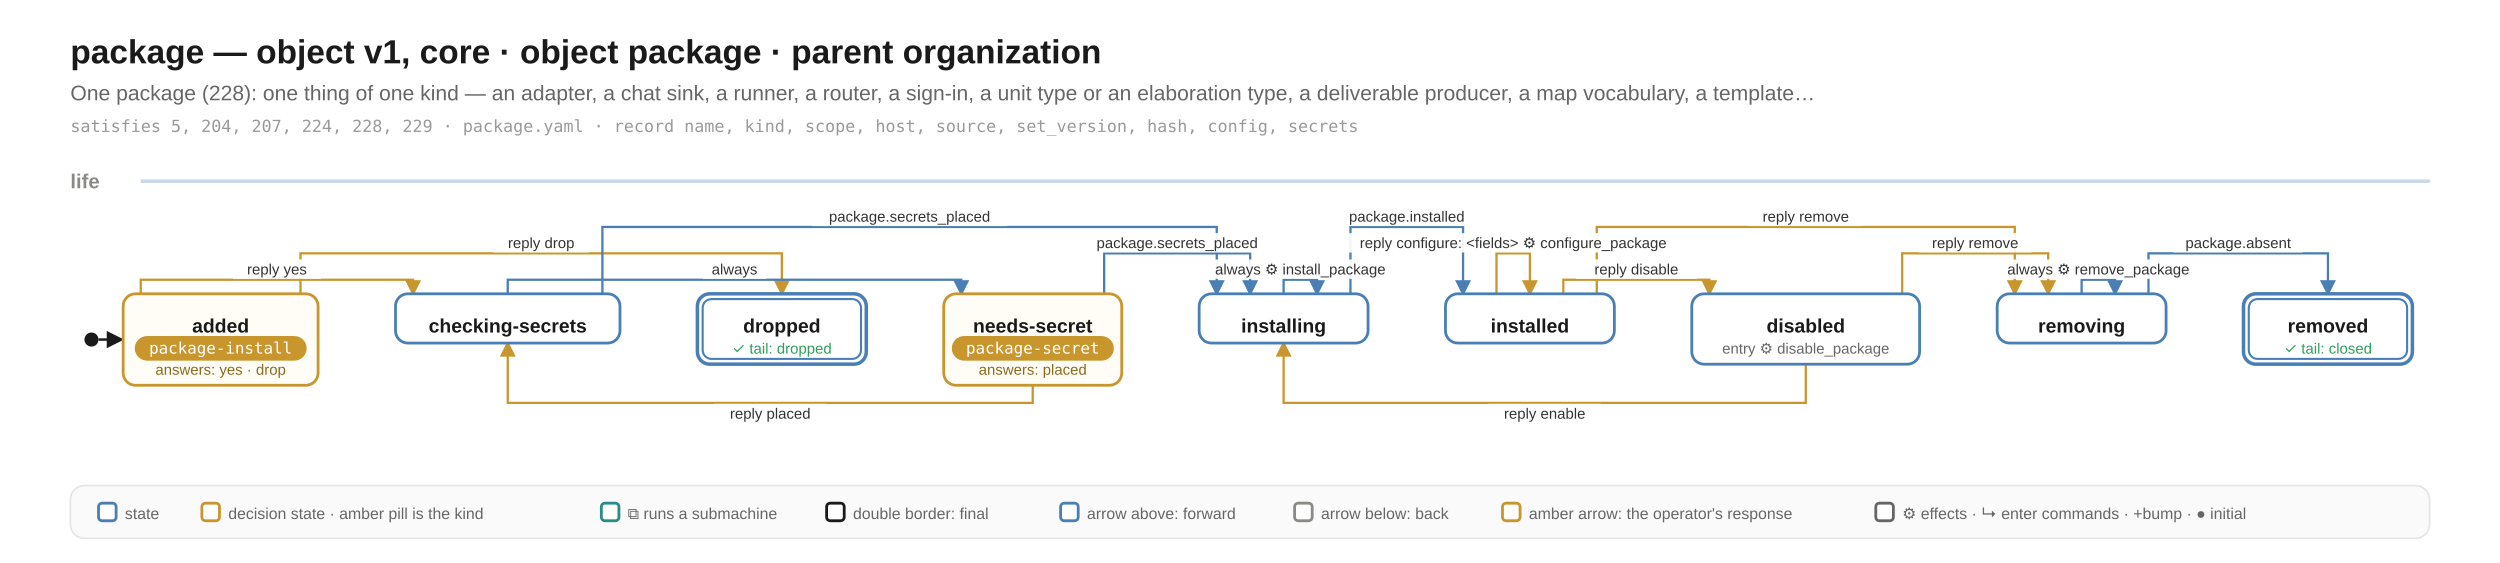
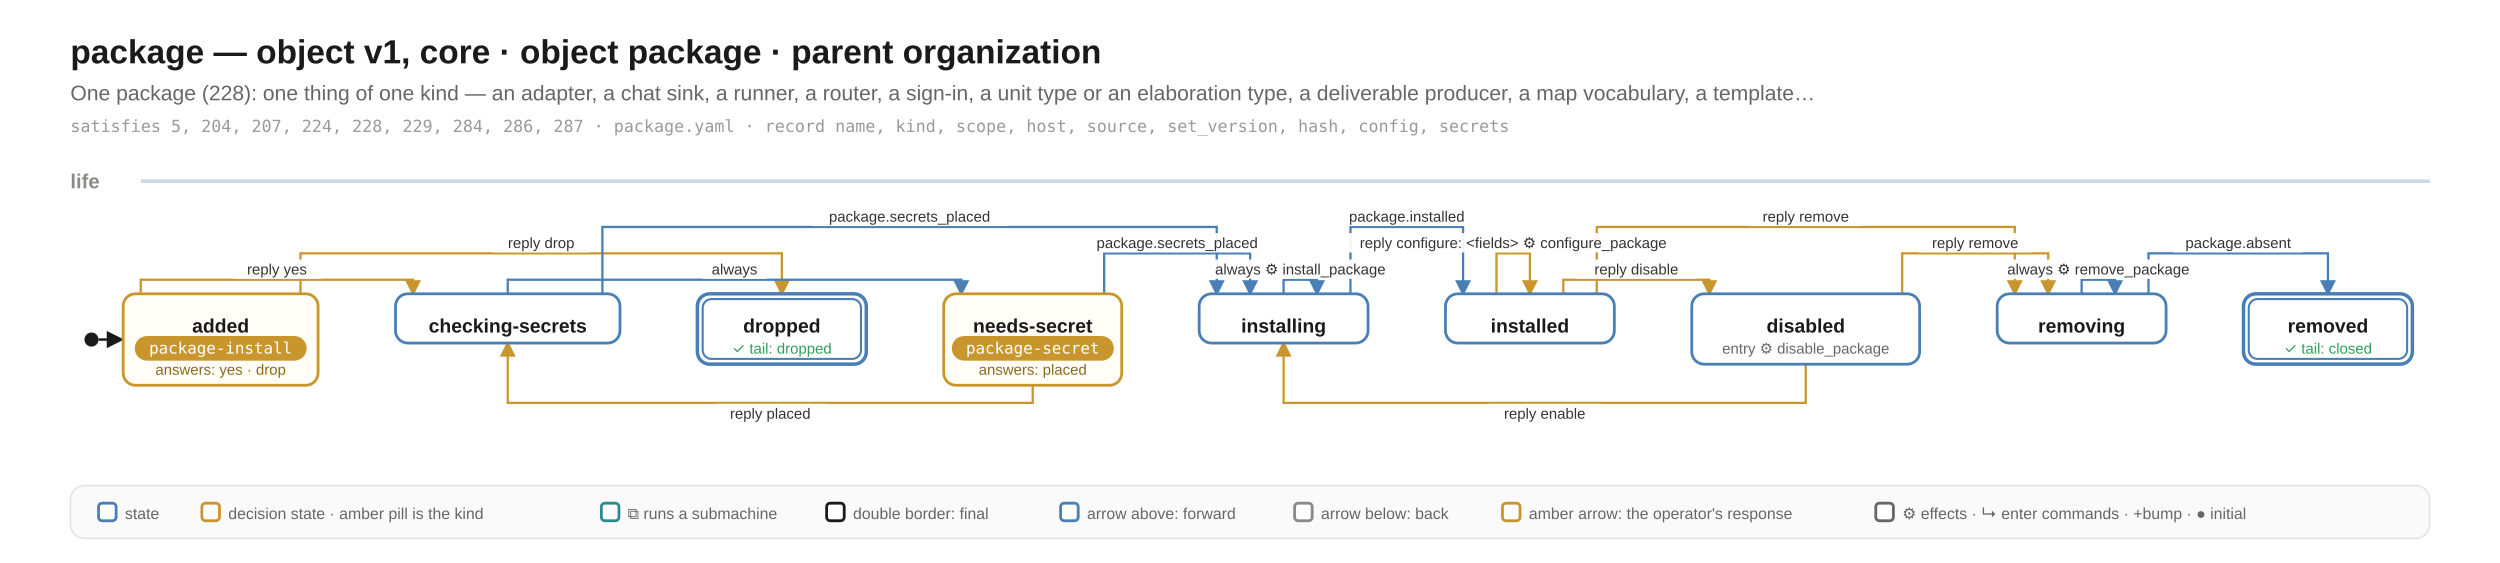
<svg xmlns="http://www.w3.org/2000/svg" width="1421" height="320" viewBox="0 0 1421 320" font-family="-apple-system, 'Helvetica Neue', Arial, sans-serif">
  <defs>
    <marker id="mB" viewBox="0 0 10 10" refX="8.5" refY="5" markerWidth="7" markerHeight="7" orient="auto-start-reverse">
      <path d="M0 0L10 5L0 10z" fill="#4a7fb5" />
    </marker>
    <marker id="mT" viewBox="0 0 10 10" refX="8.5" refY="5" markerWidth="7" markerHeight="7" orient="auto-start-reverse">
      <path d="M0 0L10 5L0 10z" fill="#2b8a8a" />
    </marker>
    <marker id="mG" viewBox="0 0 10 10" refX="8.5" refY="5" markerWidth="7" markerHeight="7" orient="auto-start-reverse">
      <path d="M0 0L10 5L0 10z" fill="#8a8a86" />
    </marker>
    <marker id="mA" viewBox="0 0 10 10" refX="8.5" refY="5" markerWidth="7" markerHeight="7" orient="auto-start-reverse">
      <path d="M0 0L10 5L0 10z" fill="#c9962e" />
    </marker>
    <marker id="mI" viewBox="0 0 10 10" refX="8.5" refY="5" markerWidth="7" markerHeight="7" orient="auto-start-reverse">
      <path d="M0 0L10 5L0 10z" fill="#1a1a1a" />
    </marker>
  </defs>
  <rect width="1421" height="320" fill="#fff" />
  <text x="40" y="36" font-size="19" font-weight="700" fill="#1a1a1a">package — object v1, core · object package · parent organization</text>
  <text x="40" y="57" font-size="12" fill="#666">One package (228): one thing of one kind — an adapter, a chat sink, a runner, a router, a sign-in, a unit type or an elaboration type, a deliverable producer, a map vocabulary, a template…</text>
-   <text x="40" y="75" font-size="9.5" font-family="monospace" fill="#999">satisfies 5, 204, 207, 224, 228, 229 · package.yaml · record name, kind, scope, host, source, set_version, hash, config, secrets</text>
+   <text x="40" y="75" font-size="9.5" font-family="monospace" fill="#999">satisfies 5, 204, 207, 224, 228, 229, 284, 286, 287 · package.yaml · record name, kind, scope, host, source, set_version, hash, config, secrets</text>
  <text x="40" y="107" font-size="11.5" font-weight="700" fill="#8a8a86">life</text>
  <line x1="80" y1="103" x2="1381.15" y2="103" stroke="#4a7fb5" stroke-width="2" opacity="0.3" />
  <circle cx="52.0" cy="193.0" r="4" fill="#1a1a1a" />
  <line x1="56.0" y1="193.0" x2="69.0" y2="193.0" stroke="#1a1a1a" stroke-width="1.4" marker-end="url(#mI)" />
  <path d="M80.0,167.0 V159.0 H234.8 V167.0" fill="none" stroke="#c9962e" stroke-width="1.3" marker-end="url(#mA)" />
  <path d="M170.8,167.0 V144.0 H444.4 V167.0" fill="none" stroke="#c9962e" stroke-width="1.3" marker-end="url(#mA)" />
  <path d="M342.4,167.0 V129.0 H691.6 V167.0" fill="none" stroke="#4a7fb5" stroke-width="1.3" marker-end="url(#mB)" />
  <path d="M288.6,167.0 V159.0 H546.4 V167.0" fill="none" stroke="#4a7fb5" stroke-width="1.3" marker-end="url(#mB)" />
  <path d="M627.6,167.0 V144.0 H710.6 V167.0" fill="none" stroke="#4a7fb5" stroke-width="1.3" marker-end="url(#mB)" />
  <path d="M587.0,219.0 V229.0 H288.6 V195.0" fill="none" stroke="#c9962e" stroke-width="1.3" marker-end="url(#mA)" />
  <path d="M767.6,167.0 V129.0 H831.6 V167.0" fill="none" stroke="#4a7fb5" stroke-width="1.3" marker-end="url(#mB)" />
  <path d="M729.6,167.0 V159.0 H748.6 V167.0" fill="none" stroke="#4a7fb5" stroke-width="1.3" marker-end="url(#mB)" />
  <path d="M850.6,167.0 V144.0 H869.6 V167.0" fill="none" stroke="#c9962e" stroke-width="1.3" marker-end="url(#mA)" />
  <path d="M888.6,167.0 V159.0 H971.6 V167.0" fill="none" stroke="#c9962e" stroke-width="1.3" marker-end="url(#mA)" />
  <path d="M907.6,167.0 V129.0 H1145.2 V167.0" fill="none" stroke="#c9962e" stroke-width="1.3" marker-end="url(#mA)" />
  <path d="M1026.4,207.0 V229.0 H729.6 V195.0" fill="none" stroke="#c9962e" stroke-width="1.3" marker-end="url(#mA)" />
  <path d="M1081.2,167.0 V144.0 H1164.2 V167.0" fill="none" stroke="#c9962e" stroke-width="1.3" marker-end="url(#mA)" />
  <path d="M1221.2,167.0 V144.0 H1323.2 V167.0" fill="none" stroke="#4a7fb5" stroke-width="1.3" marker-end="url(#mB)" />
  <path d="M1183.2,167.0 V159.0 H1202.2 V167.0" fill="none" stroke="#4a7fb5" stroke-width="1.3" marker-end="url(#mB)" />
  <rect x="70.0" y="167.0" width="110.8" height="52.0" rx="7" fill="#fffdf6" stroke="#c9962e" stroke-width="1.6" />
  <text x="125.4" y="189.0" font-size="11" fill="#1a1a1a" text-anchor="middle" font-weight="700">added</text>
  <rect x="76.6" y="191.0" width="97.7" height="14" rx="7" fill="#c9962e" />
  <text x="125.4" y="201.0" font-size="9" font-family="monospace" fill="#fff" text-anchor="middle">package-install</text>
  <text x="125.4" y="213.0" font-size="8.5" fill="#8a6a1d" text-anchor="middle">answers: yes · drop</text>
  <rect x="224.8" y="167.0" width="127.6" height="28.0" rx="7" fill="#fff" stroke="#4a7fb5" stroke-width="1.6" />
  <text x="288.6" y="189.0" font-size="11" fill="#1a1a1a" text-anchor="middle" font-weight="700">checking-secrets</text>
  <rect x="396.4" y="167.0" width="96.0" height="40.0" rx="7" fill="#fff" stroke="#4a7fb5" stroke-width="2" />
  <rect x="399.4" y="170.0" width="90.0" height="34.0" rx="5" fill="none" stroke="#4a7fb5" stroke-width="1.2" />
  <text x="444.4" y="189.0" font-size="11" fill="#1a1a1a" text-anchor="middle" font-weight="700">dropped</text>
  <text x="444.4" y="201.0" font-size="8.5" fill="#2e9e5b" text-anchor="middle">✓ tail: dropped</text>
  <rect x="536.4" y="167.0" width="101.2" height="52.0" rx="7" fill="#fffdf6" stroke="#c9962e" stroke-width="1.6" />
  <text x="587.0" y="189.0" font-size="11" fill="#1a1a1a" text-anchor="middle" font-weight="700">needs-secret</text>
  <rect x="541.0" y="191.0" width="92.1" height="14" rx="7" fill="#c9962e" />
  <text x="587.0" y="201.0" font-size="9" font-family="monospace" fill="#fff" text-anchor="middle">package-secret</text>
  <text x="587.0" y="213.0" font-size="8.5" fill="#8a6a1d" text-anchor="middle">answers: placed</text>
  <rect x="681.6" y="167.0" width="96.0" height="28.0" rx="7" fill="#fff" stroke="#4a7fb5" stroke-width="1.6" />
  <text x="729.6" y="189.0" font-size="11" fill="#1a1a1a" text-anchor="middle" font-weight="700">installing</text>
  <rect x="821.6" y="167.0" width="96.0" height="28.0" rx="7" fill="#fff" stroke="#4a7fb5" stroke-width="1.6" />
  <text x="869.6" y="189.0" font-size="11" fill="#1a1a1a" text-anchor="middle" font-weight="700">installed</text>
  <rect x="961.6" y="167.0" width="129.5" height="40.0" rx="7" fill="#fff" stroke="#4a7fb5" stroke-width="1.6" />
  <text x="1026.4" y="189.0" font-size="11" fill="#1a1a1a" text-anchor="middle" font-weight="700">disabled</text>
  <text x="1026.4" y="201.0" font-size="8.5" fill="#666" text-anchor="middle">entry ⚙ disable_package</text>
  <rect x="1135.2" y="167.0" width="96.0" height="28.0" rx="7" fill="#fff" stroke="#4a7fb5" stroke-width="1.6" />
  <text x="1183.2" y="189.0" font-size="11" fill="#1a1a1a" text-anchor="middle" font-weight="700">removing</text>
  <rect x="1275.2" y="167.0" width="96.0" height="40.0" rx="7" fill="#fff" stroke="#4a7fb5" stroke-width="2" />
  <rect x="1278.2" y="170.0" width="90.0" height="34.0" rx="5" fill="none" stroke="#4a7fb5" stroke-width="1.2" />
  <text x="1323.2" y="189.0" font-size="11" fill="#1a1a1a" text-anchor="middle" font-weight="700">removed</text>
  <text x="1323.2" y="201.0" font-size="8.5" fill="#2e9e5b" text-anchor="middle">✓ tail: closed</text>
  <rect x="132.4" y="147.5" width="50.1" height="11" fill="#fff" opacity="0.92" />
  <text x="157.4" y="156.0" font-size="8.5" fill="#333" text-anchor="middle">reply yes</text>
  <rect x="280.2" y="132.5" width="54.8" height="11" fill="#fff" opacity="0.92" />
  <text x="307.6" y="141.0" font-size="8.5" fill="#333" text-anchor="middle">reply drop</text>
  <rect x="461.6" y="117.5" width="110.9" height="11" fill="#fff" opacity="0.92" />
  <text x="517.0" y="126.0" font-size="8.5" fill="#333" text-anchor="middle">package.secrets_placed</text>
  <rect x="399.5" y="147.5" width="36.0" height="11" fill="#fff" opacity="0.92" />
  <text x="417.5" y="156.0" font-size="8.5" fill="#333" text-anchor="middle">always</text>
  <rect x="613.7" y="132.5" width="110.9" height="11" fill="#fff" opacity="0.92" />
  <text x="669.1" y="141.0" font-size="8.5" fill="#333" text-anchor="middle">package.secrets_placed</text>
  <rect x="405.8" y="229.5" width="64.1" height="11" fill="#fff" opacity="0.92" />
  <text x="437.8" y="238.0" font-size="8.5" fill="#333" text-anchor="middle">reply placed</text>
  <rect x="755.9" y="117.5" width="87.5" height="11" fill="#fff" opacity="0.92" />
  <text x="799.6" y="126.0" font-size="8.5" fill="#333" text-anchor="middle">package.installed</text>
  <rect x="679.0" y="147.5" width="120.2" height="11" fill="#fff" opacity="0.92" />
  <text x="739.1" y="156.0" font-size="8.5" fill="#333" text-anchor="middle">always ⚙ install_package</text>
  <rect x="750.9" y="132.5" width="218.4" height="11" fill="#fff" opacity="0.92" />
  <text x="860.1" y="141.0" font-size="8.5" fill="#333" text-anchor="middle">reply configure: &lt;fields&gt; ⚙ configure_package</text>
  <rect x="895.7" y="147.5" width="68.8" height="11" fill="#fff" opacity="0.92" />
  <text x="930.1" y="156.0" font-size="8.5" fill="#333" text-anchor="middle">reply disable</text>
  <rect x="994.3" y="117.5" width="64.1" height="11" fill="#fff" opacity="0.92" />
  <text x="1026.4" y="126.0" font-size="8.5" fill="#333" text-anchor="middle">reply remove</text>
  <rect x="846.0" y="229.5" width="64.1" height="11" fill="#fff" opacity="0.92" />
  <text x="878.0" y="238.0" font-size="8.5" fill="#333" text-anchor="middle">reply enable</text>
  <rect x="1090.6" y="132.5" width="64.1" height="11" fill="#fff" opacity="0.92" />
  <text x="1122.7" y="141.0" font-size="8.5" fill="#333" text-anchor="middle">reply remove</text>
  <rect x="1235.4" y="132.5" width="73.5" height="11" fill="#fff" opacity="0.92" />
  <text x="1272.2" y="141.0" font-size="8.5" fill="#333" text-anchor="middle">package.absent</text>
  <rect x="1134.9" y="147.5" width="115.5" height="11" fill="#fff" opacity="0.92" />
  <text x="1192.7" y="156.0" font-size="8.5" fill="#333" text-anchor="middle">always ⚙ remove_package</text>
  <rect x="40" y="276" width="1341" height="30" rx="8" fill="#fafafa" stroke="#e5e5e5" />
  <rect x="56" y="286" width="10" height="10" rx="2" fill="#fff" stroke="#4a7fb5" stroke-width="1.6" />
  <text x="71" y="295" font-size="9" fill="#666">state</text>
  <rect x="114.75" y="286" width="10" height="10" rx="2" fill="#fff" stroke="#c9962e" stroke-width="1.6" />
  <text x="129.75" y="295" font-size="9" fill="#666">decision state · amber pill is the kind</text>
  <rect x="341.8" y="286" width="10" height="10" rx="2" fill="#fff" stroke="#2b8a8a" stroke-width="1.6" />
  <text x="356.8" y="295" font-size="9" fill="#666">⧉ runs a submachine</text>
  <rect x="469.85" y="286" width="10" height="10" rx="2" fill="#fff" stroke="#1a1a1a" stroke-width="1.6" />
  <text x="484.85" y="295" font-size="9" fill="#666">double border: final</text>
  <rect x="602.85" y="286" width="10" height="10" rx="2" fill="#fff" stroke="#4a7fb5" stroke-width="1.6" />
  <text x="617.85" y="295" font-size="9" fill="#666">arrow above: forward</text>
  <rect x="735.85" y="286" width="10" height="10" rx="2" fill="#fff" stroke="#8a8a86" stroke-width="1.6" />
  <text x="750.85" y="295" font-size="9" fill="#666">arrow below: back</text>
  <rect x="854.0" y="286" width="10" height="10" rx="2" fill="#fff" stroke="#c9962e" stroke-width="1.6" />
  <text x="869.0" y="295" font-size="9" fill="#666">amber arrow: the operator's response</text>
  <rect x="1066.2" y="286" width="10" height="10" rx="2" fill="#fff" stroke="#666" stroke-width="1.6" />
  <text x="1081.2" y="295" font-size="9" fill="#666">⚙ effects · ↳ enter commands · +bump · ● initial</text>
</svg>
